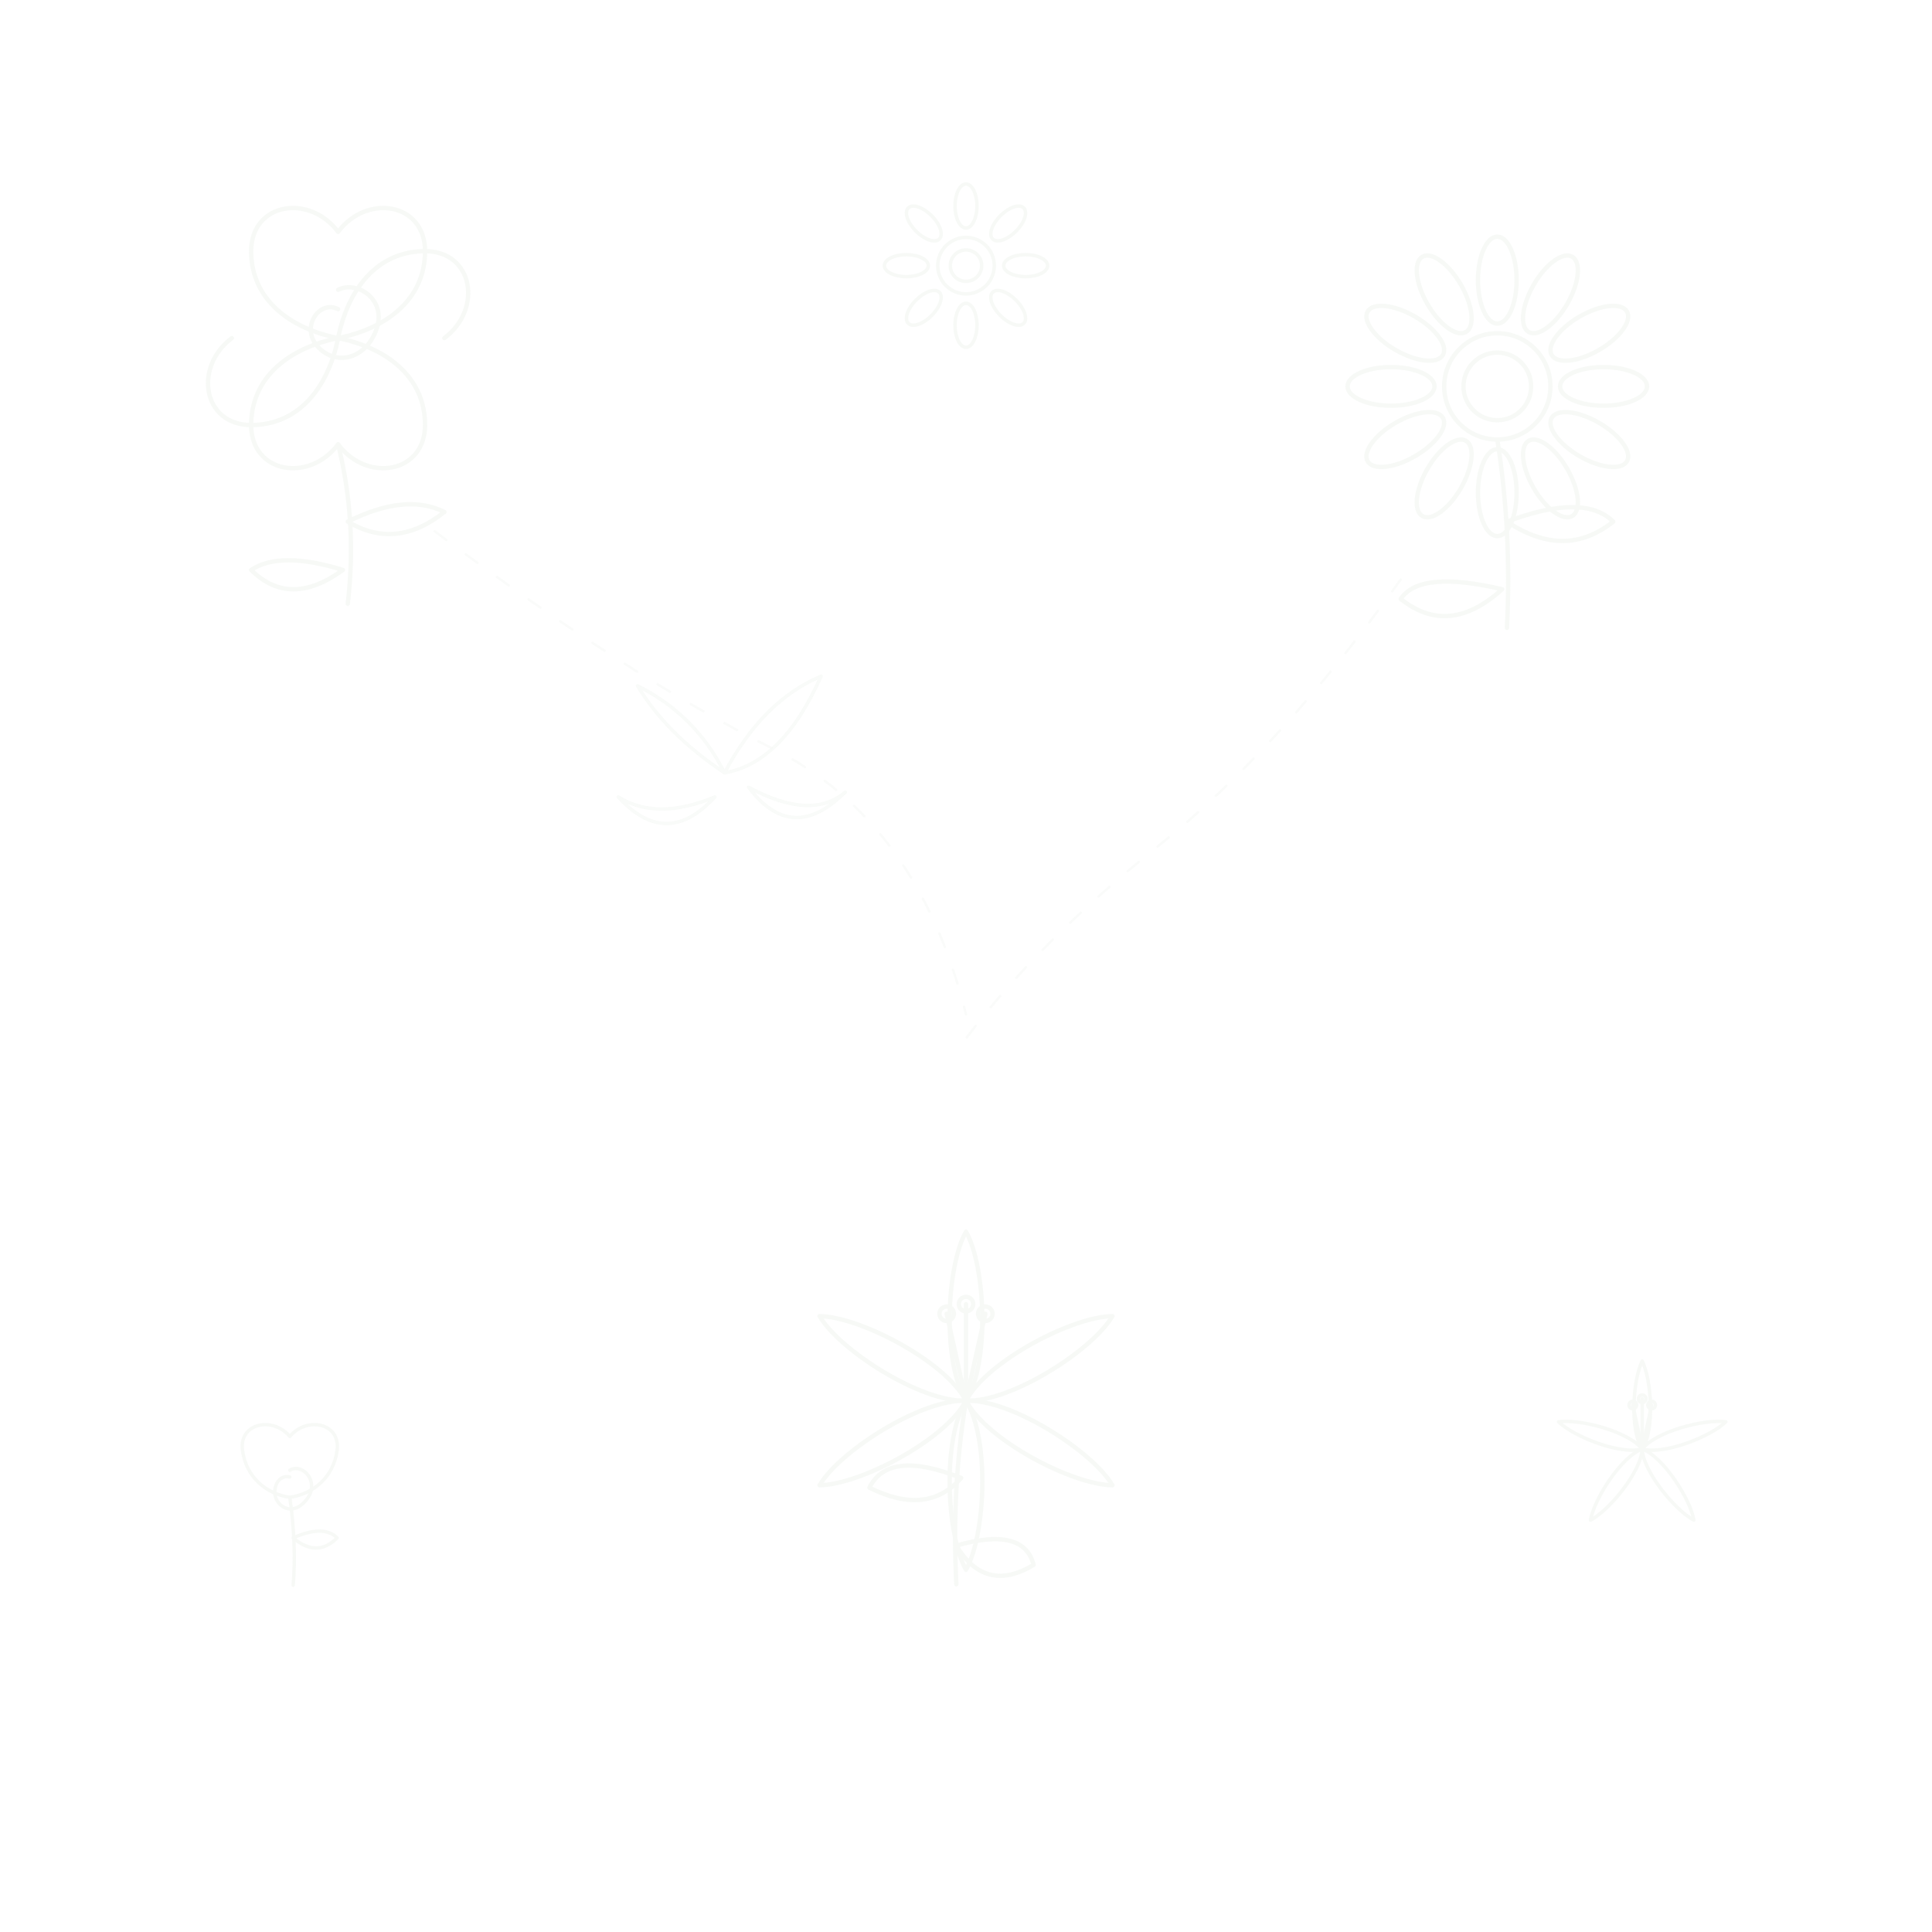
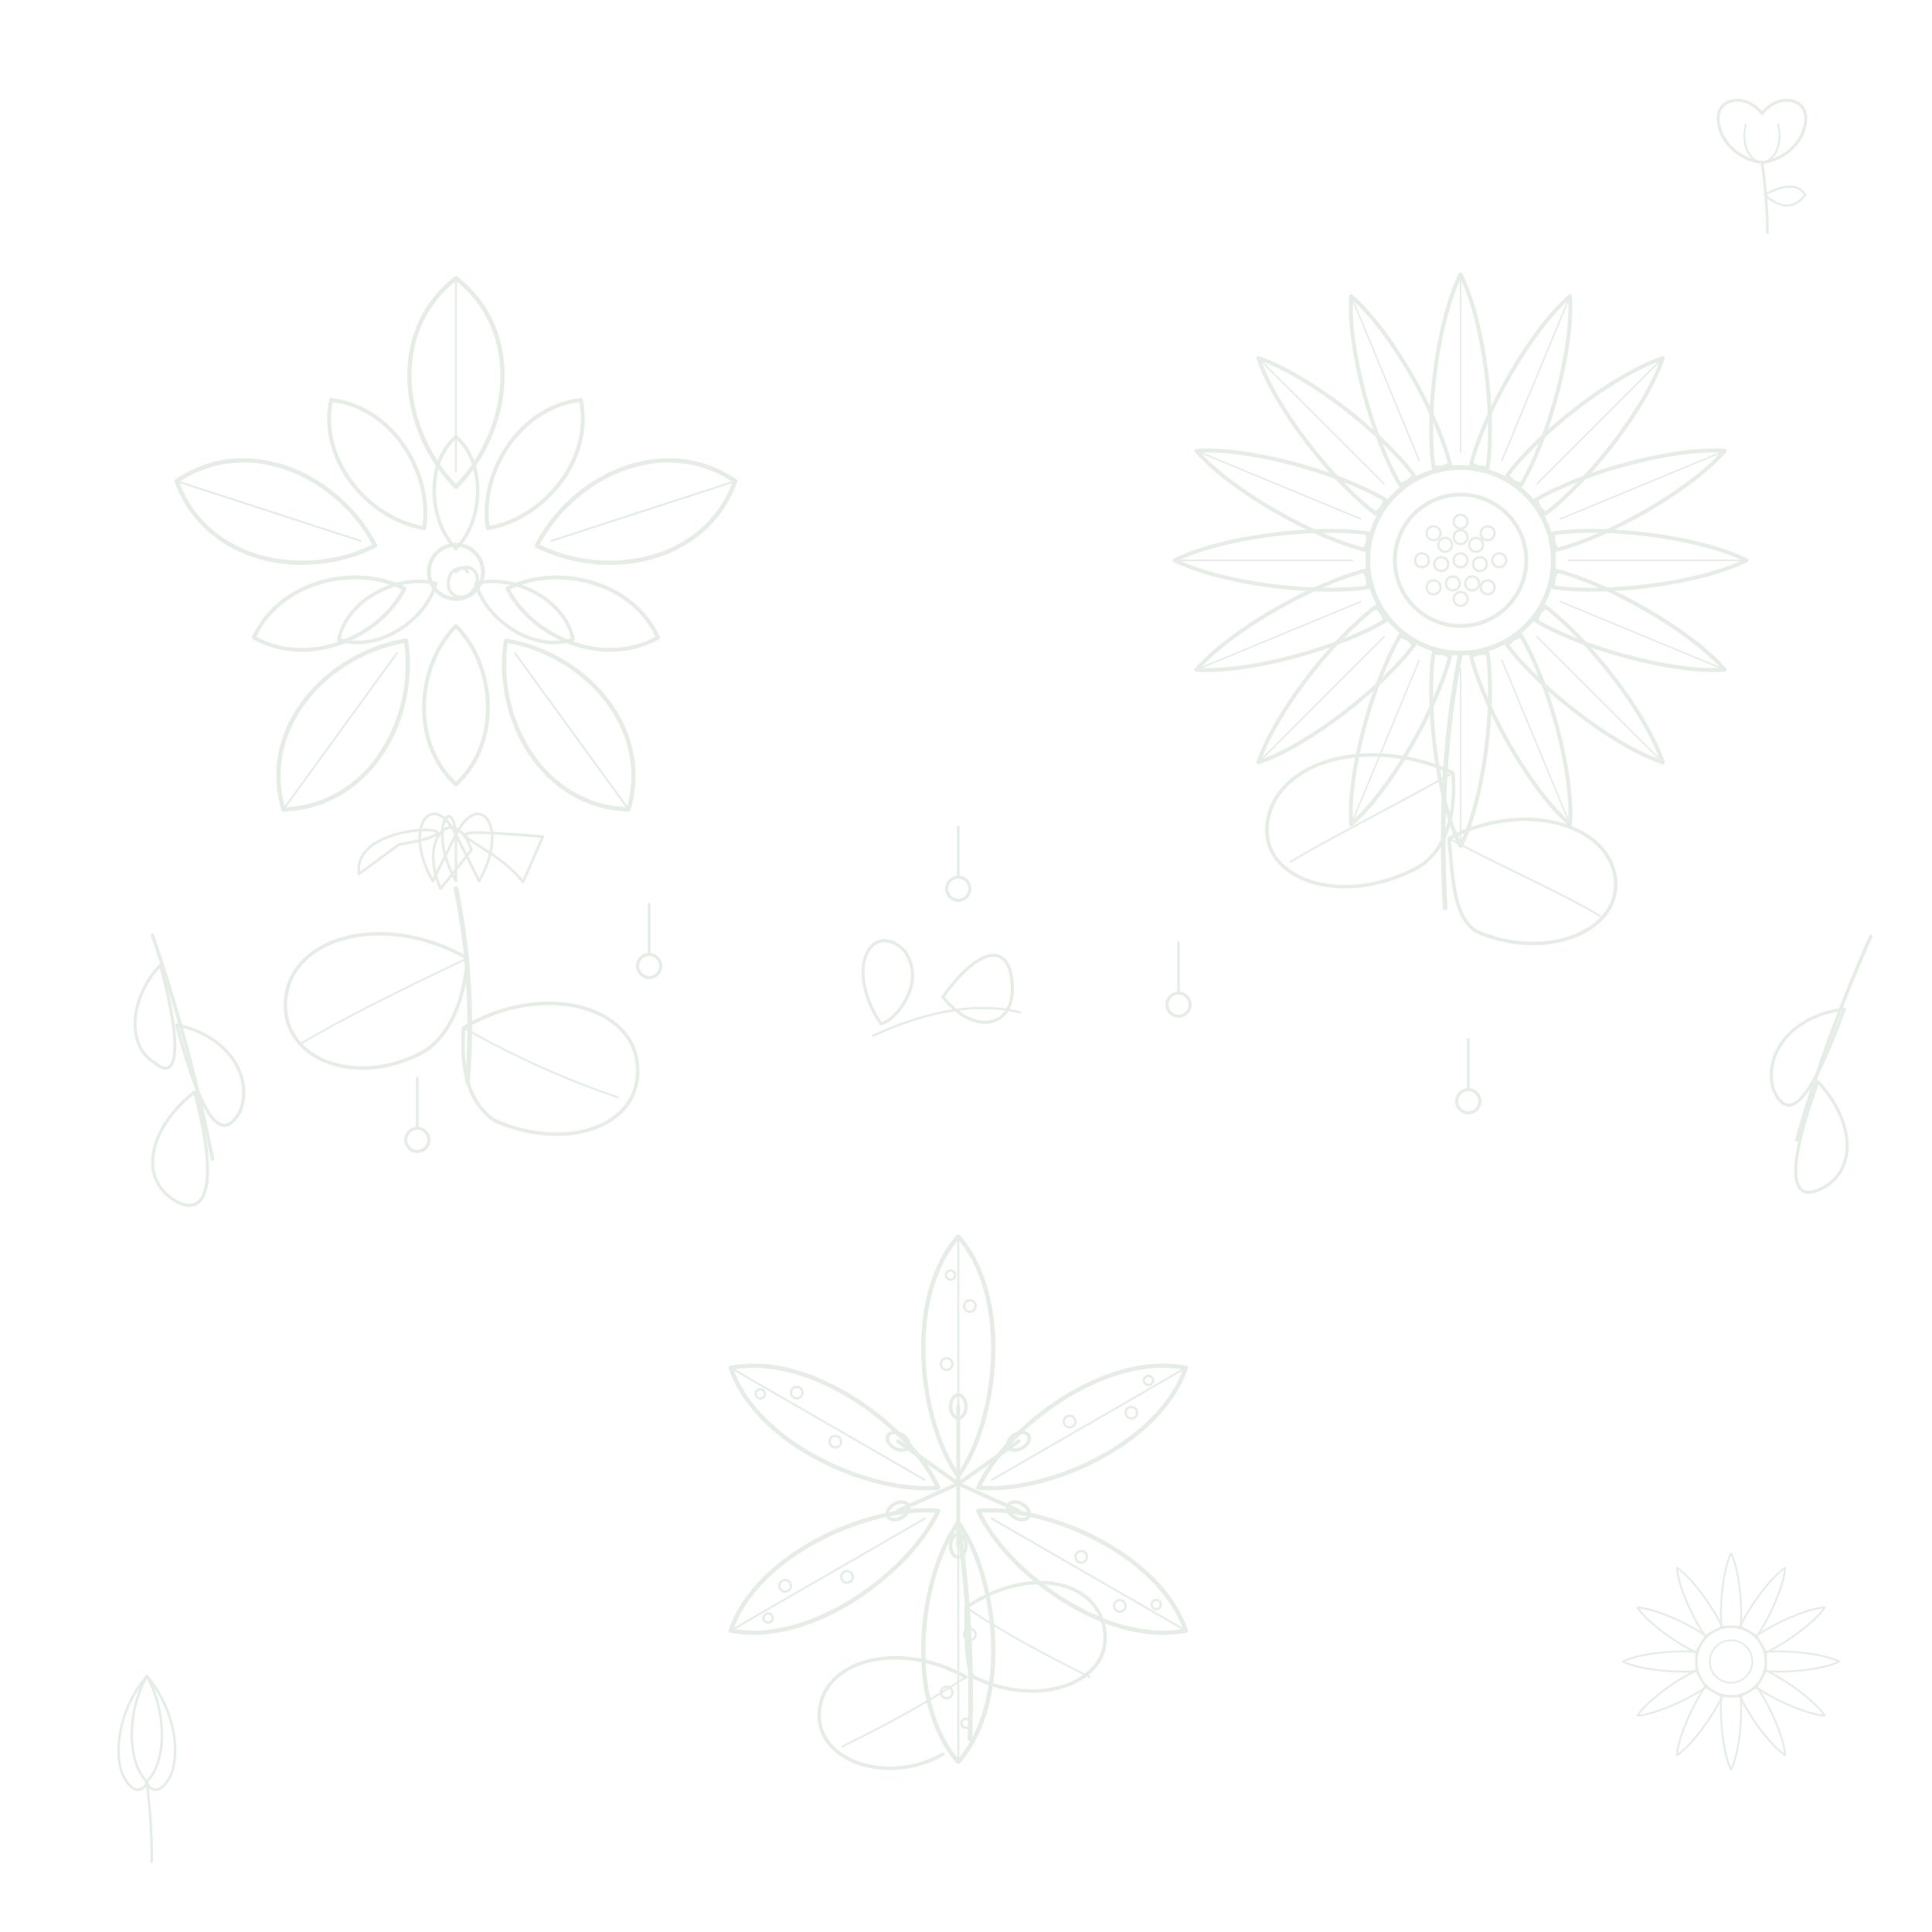
- <svg xmlns="http://www.w3.org/2000/svg" width="400" height="400" viewBox="0 0 400 400">
-   <g fill="none" stroke="#c7d7c5" stroke-linecap="round" stroke-linejoin="round" opacity="0.15">
-     <g transform="translate(70, 70)" stroke-width="0.9">
-       <path d="M0,-22 C6,-30 18,-28 18,-18 C18,-8 10,-2 0,0 C-10,-2 -18,-8 -18,-18 C-18,-28 -6,-30 0,-22 Z" />
-       <path d="M22,0 C30,-6 28,-18 18,-18 C8,-18 2,-10 0,0 C-2,10 -8,18 -18,18 C-28,18 -30,6 -22,0" />
-       <path d="M0,22 C-6,30 -18,28 -18,18 C-18,8 -10,2 0,0 C10,2 18,8 18,18 C18,28 6,30 0,22 Z" />
-       <path d="M0,-10 C4,-12 10,-8 8,-2 C6,4 0,6 -4,2 C-8,-2 -4,-8 0,-6" />
-       <path d="M0,22 Q4,38 2,55" />
-       <path d="M2,38 Q14,32 22,36 Q12,44 2,38 Z" />
-       <path d="M1,48 Q-12,44 -18,48 Q-10,56 1,48 Z" />
-     </g>
-     <g transform="translate(310, 80)" stroke-width="0.9">
-       <circle cx="0" cy="0" r="11" />
-       <circle cx="0" cy="0" r="7" />
-       <ellipse cx="0" cy="-22" rx="4" ry="9" transform="rotate(0)" />
-       <ellipse cx="0" cy="-22" rx="4" ry="9" transform="rotate(30)" />
-       <ellipse cx="0" cy="-22" rx="4" ry="9" transform="rotate(60)" />
-       <ellipse cx="0" cy="-22" rx="4" ry="9" transform="rotate(90)" />
-       <ellipse cx="0" cy="-22" rx="4" ry="9" transform="rotate(120)" />
-       <ellipse cx="0" cy="-22" rx="4" ry="9" transform="rotate(150)" />
-       <ellipse cx="0" cy="-22" rx="4" ry="9" transform="rotate(180)" />
-       <ellipse cx="0" cy="-22" rx="4" ry="9" transform="rotate(210)" />
-       <ellipse cx="0" cy="-22" rx="4" ry="9" transform="rotate(240)" />
-       <ellipse cx="0" cy="-22" rx="4" ry="9" transform="rotate(270)" />
-       <ellipse cx="0" cy="-22" rx="4" ry="9" transform="rotate(300)" />
-       <ellipse cx="0" cy="-22" rx="4" ry="9" transform="rotate(330)" />
-       <path d="M0,11 Q3,30 2,50" />
-       <path d="M2,28 Q18,22 24,28 Q14,36 2,28 Z" />
-       <path d="M1,42 Q-16,38 -20,44 Q-10,52 1,42 Z" />
-     </g>
-     <g transform="translate(200, 290)" stroke-width="0.9">
-       <path d="M0,0 C-5,-8 -4,-28 0,-35 C4,-28 5,-8 0,0 Z" />
-       <path d="M0,0 C-5,-8 -4,-28 0,-35 C4,-28 5,-8 0,0 Z" transform="rotate(60)" />
-       <path d="M0,0 C-5,-8 -4,-28 0,-35 C4,-28 5,-8 0,0 Z" transform="rotate(120)" />
-       <path d="M0,0 C-5,-8 -4,-28 0,-35 C4,-28 5,-8 0,0 Z" transform="rotate(180)" />
-       <path d="M0,0 C-5,-8 -4,-28 0,-35 C4,-28 5,-8 0,0 Z" transform="rotate(240)" />
-       <path d="M0,0 C-5,-8 -4,-28 0,-35 C4,-28 5,-8 0,0 Z" transform="rotate(300)" />
-       <line x1="0" y1="0" x2="-4" y2="-18" />
-       <line x1="0" y1="0" x2="0" y2="-20" />
-       <line x1="0" y1="0" x2="4" y2="-18" />
-       <circle cx="-4" cy="-18" r="1.5" />
-       <circle cx="0" cy="-20" r="1.5" />
-       <circle cx="4" cy="-18" r="1.5" />
-       <path d="M0,0 Q-3,18 -2,38" />
-       <path d="M-1,16 Q-16,10 -20,18 Q-8,24 -1,16 Z" />
-       <path d="M-2,30 Q12,26 14,34 Q4,40 -2,30 Z" />
-     </g>
-     <g transform="translate(60, 310) scale(0.7)" stroke-width="1.0">
-       <path d="M0,-18 C5,-24 15,-22 14,-14 C13,-6 7,-1 0,0 C-7,-1 -13,-6 -14,-14 C-15,-22 -5,-24 0,-18 Z" />
-       <path d="M0,-8 C3,-10 8,-6 6,-1 C4,3 0,5 -3,2 C-6,-1 -4,-7 0,-6" />
-       <path d="M0,0 Q2,14 1,26" />
-       <path d="M1,12 Q10,8 14,12 Q8,18 1,12 Z" />
-     </g>
-     <g transform="translate(200, 55) scale(0.65)" stroke-width="1.1">
-       <circle cx="0" cy="0" r="9" />
-       <circle cx="0" cy="0" r="5" />
-       <ellipse cx="0" cy="-19" rx="3.5" ry="7" transform="rotate(0)" />
-       <ellipse cx="0" cy="-19" rx="3.5" ry="7" transform="rotate(45)" />
-       <ellipse cx="0" cy="-19" rx="3.5" ry="7" transform="rotate(90)" />
-       <ellipse cx="0" cy="-19" rx="3.5" ry="7" transform="rotate(135)" />
-       <ellipse cx="0" cy="-19" rx="3.5" ry="7" transform="rotate(180)" />
-       <ellipse cx="0" cy="-19" rx="3.5" ry="7" transform="rotate(225)" />
-       <ellipse cx="0" cy="-19" rx="3.5" ry="7" transform="rotate(270)" />
-       <ellipse cx="0" cy="-19" rx="3.5" ry="7" transform="rotate(315)" />
-     </g>
-     <g transform="translate(340, 300) scale(0.65)" stroke-width="1.1">
-       <path d="M0,0 C-4,-6 -3,-22 0,-28 C3,-22 4,-6 0,0 Z" />
-       <path d="M0,0 C-4,-6 -3,-22 0,-28 C3,-22 4,-6 0,0 Z" transform="rotate(72)" />
-       <path d="M0,0 C-4,-6 -3,-22 0,-28 C3,-22 4,-6 0,0 Z" transform="rotate(144)" />
-       <path d="M0,0 C-4,-6 -3,-22 0,-28 C3,-22 4,-6 0,0 Z" transform="rotate(216)" />
-       <path d="M0,0 C-4,-6 -3,-22 0,-28 C3,-22 4,-6 0,0 Z" transform="rotate(288)" />
-       <line x1="0" y1="0" x2="-3" y2="-14" />
-       <circle cx="-3" cy="-14" r="1.2" />
-       <line x1="0" y1="0" x2="3" y2="-14" />
-       <circle cx="3" cy="-14" r="1.2" />
-       <line x1="0" y1="0" x2="0" y2="-16" />
-       <circle cx="0" cy="-16" r="1.2" />
-     </g>
-     <g stroke-width="0.7" opacity="0.8">
-       <path d="M150,160 Q158,145 170,140 Q162,158 150,160 Z" />
-       <path d="M150,160 Q138,152 132,142 Q144,148 150,160 Z" />
-       <path d="M148,165 Q136,170 128,165 Q138,176 148,165 Z" />
-       <path d="M155,163 Q168,170 175,164 Q164,175 155,163 Z" />
-     </g>
-     <path d="M90,110 Q130,140 160,155 Q190,170 200,210" stroke-width="0.5" stroke-dasharray="3,5" opacity="0.6" />
-     <path d="M290,120 Q265,155 240,175 Q215,195 200,215" stroke-width="0.5" stroke-dasharray="3,5" opacity="0.6" />
+ <svg xmlns="http://www.w3.org/2000/svg" width="500" height="500" viewBox="0 0 500 500">
+   <g fill="none" stroke="#9ab89e" stroke-linecap="round" stroke-linejoin="round" opacity="0.26">
+     <g transform="translate(118,148)">
+       <g transform="rotate(0)">
+         <path d="M0,-22 C-14,-36 -18,-62 0,-76 C18,-62 14,-36 0,-22 Z" stroke-width="1.1" />
+         <path d="M0,-26 Q0,-52 0,-76" stroke-width="0.5" />
+       </g>
+       <g transform="rotate(72)">
+         <path d="M0,-22 C-14,-36 -18,-62 0,-76 C18,-62 14,-36 0,-22 Z" stroke-width="1.1" />
+         <path d="M0,-26 Q0,-52 0,-76" stroke-width="0.5" />
+       </g>
+       <g transform="rotate(144)">
+         <path d="M0,-22 C-14,-36 -18,-62 0,-76 C18,-62 14,-36 0,-22 Z" stroke-width="1.1" />
+         <path d="M0,-26 Q0,-52 0,-76" stroke-width="0.5" />
+       </g>
+       <g transform="rotate(216)">
+         <path d="M0,-22 C-14,-36 -18,-62 0,-76 C18,-62 14,-36 0,-22 Z" stroke-width="1.1" />
+         <path d="M0,-26 Q0,-52 0,-76" stroke-width="0.5" />
+       </g>
+       <g transform="rotate(288)">
+         <path d="M0,-22 C-14,-36 -18,-62 0,-76 C18,-62 14,-36 0,-22 Z" stroke-width="1.1" />
+         <path d="M0,-26 Q0,-52 0,-76" stroke-width="0.5" />
+       </g>
+       <g transform="rotate(36)">
+         <path d="M0,-14 C-10,-24 -12,-44 0,-55 C12,-44 10,-24 0,-14 Z" stroke-width="1.0" />
+       </g>
+       <g transform="rotate(108)">
+         <path d="M0,-14 C-10,-24 -12,-44 0,-55 C12,-44 10,-24 0,-14 Z" stroke-width="1.0" />
+       </g>
+       <g transform="rotate(180)">
+         <path d="M0,-14 C-10,-24 -12,-44 0,-55 C12,-44 10,-24 0,-14 Z" stroke-width="1.0" />
+       </g>
+       <g transform="rotate(252)">
+         <path d="M0,-14 C-10,-24 -12,-44 0,-55 C12,-44 10,-24 0,-14 Z" stroke-width="1.0" />
+       </g>
+       <g transform="rotate(324)">
+         <path d="M0,-14 C-10,-24 -12,-44 0,-55 C12,-44 10,-24 0,-14 Z" stroke-width="1.0" />
+       </g>
+       <g transform="rotate(0)">
+         <path d="M0,-6 C-7,-13 -8,-28 0,-35 C8,-28 7,-13 0,-6 Z" stroke-width="0.9" />
+       </g>
+       <g transform="rotate(120)">
+         <path d="M0,-6 C-7,-13 -8,-28 0,-35 C8,-28 7,-13 0,-6 Z" stroke-width="0.9" />
+       </g>
+       <g transform="rotate(240)">
+         <path d="M0,-6 C-7,-13 -8,-28 0,-35 C8,-28 7,-13 0,-6 Z" stroke-width="0.9" />
+       </g>
+       <circle cx="0" cy="0" r="7" stroke-width="1.0" />
+       <path d="M0,0 C3,-3 7,0 5,4 C3,8 -2,7 -2,3 C-2,-1 2,-2 3,0" stroke-width="0.8" />
+       <path d="M-4,82 C-10,68 -30,60 4,72 Z" stroke-width="0.7" transform="rotate(-15.0)" />
+       <path d="M-4,82 C-10,68 0,60 4,72 Z" stroke-width="0.7" transform="rotate(0.0)" />
+       <path d="M-4,82 C-10,68 30,60 4,72 Z" stroke-width="0.7" transform="rotate(15.0)" />
+       <path d="M-6,80 C-14,66 -6,56 0,68 Z" stroke-width="0.7" />
+       <path d="M6,80 C14,66 6,56 0,68 Z" stroke-width="0.7" />
+       <path d="M0,80 C-8,66 0,56 0,70 Z" stroke-width="0.7" />
+       <path d="M0,82 Q5,106 3,132" stroke-width="1.2" />
+       <path d="M3,100 C-18,88 -42,94 -44,110 C-46,126 -26,134 -8,124 C-2,120 2,112 3,100 Z" stroke-width="0.9" />
+       <path d="M3,100 C-14,108 -30,116 -40,122" stroke-width="0.5" />
+       <path d="M2,118 C22,106 46,112 47,128 C48,144 28,150 10,142 C4,138 1,130 2,118 Z" stroke-width="0.9" />
+       <path d="M2,118 C16,126 30,132 42,136" stroke-width="0.5" />
+     </g>
+     <g transform="translate(378,145)">
+       <g transform="rotate(0.0)">
+         <path d="M-7,-24 C-9,-38 -6,-62 0,-74 C6,-62 9,-38 7,-24 Z" stroke-width="1.0" />
+         <path d="M0,-28 Q0,-52 0,-74" stroke-width="0.4" />
+       </g>
+       <g transform="rotate(22.5)">
+         <path d="M-7,-24 C-9,-38 -6,-62 0,-74 C6,-62 9,-38 7,-24 Z" stroke-width="1.0" />
+         <path d="M0,-28 Q0,-52 0,-74" stroke-width="0.4" />
+       </g>
+       <g transform="rotate(45.0)">
+         <path d="M-7,-24 C-9,-38 -6,-62 0,-74 C6,-62 9,-38 7,-24 Z" stroke-width="1.0" />
+         <path d="M0,-28 Q0,-52 0,-74" stroke-width="0.4" />
+       </g>
+       <g transform="rotate(67.5)">
+         <path d="M-7,-24 C-9,-38 -6,-62 0,-74 C6,-62 9,-38 7,-24 Z" stroke-width="1.0" />
+         <path d="M0,-28 Q0,-52 0,-74" stroke-width="0.4" />
+       </g>
+       <g transform="rotate(90.0)">
+         <path d="M-7,-24 C-9,-38 -6,-62 0,-74 C6,-62 9,-38 7,-24 Z" stroke-width="1.0" />
+         <path d="M0,-28 Q0,-52 0,-74" stroke-width="0.4" />
+       </g>
+       <g transform="rotate(112.5)">
+         <path d="M-7,-24 C-9,-38 -6,-62 0,-74 C6,-62 9,-38 7,-24 Z" stroke-width="1.0" />
+         <path d="M0,-28 Q0,-52 0,-74" stroke-width="0.4" />
+       </g>
+       <g transform="rotate(135.0)">
+         <path d="M-7,-24 C-9,-38 -6,-62 0,-74 C6,-62 9,-38 7,-24 Z" stroke-width="1.0" />
+         <path d="M0,-28 Q0,-52 0,-74" stroke-width="0.4" />
+       </g>
+       <g transform="rotate(157.5)">
+         <path d="M-7,-24 C-9,-38 -6,-62 0,-74 C6,-62 9,-38 7,-24 Z" stroke-width="1.0" />
+         <path d="M0,-28 Q0,-52 0,-74" stroke-width="0.4" />
+       </g>
+       <g transform="rotate(180.0)">
+         <path d="M-7,-24 C-9,-38 -6,-62 0,-74 C6,-62 9,-38 7,-24 Z" stroke-width="1.0" />
+         <path d="M0,-28 Q0,-52 0,-74" stroke-width="0.4" />
+       </g>
+       <g transform="rotate(202.5)">
+         <path d="M-7,-24 C-9,-38 -6,-62 0,-74 C6,-62 9,-38 7,-24 Z" stroke-width="1.0" />
+         <path d="M0,-28 Q0,-52 0,-74" stroke-width="0.4" />
+       </g>
+       <g transform="rotate(225.0)">
+         <path d="M-7,-24 C-9,-38 -6,-62 0,-74 C6,-62 9,-38 7,-24 Z" stroke-width="1.0" />
+         <path d="M0,-28 Q0,-52 0,-74" stroke-width="0.4" />
+       </g>
+       <g transform="rotate(247.5)">
+         <path d="M-7,-24 C-9,-38 -6,-62 0,-74 C6,-62 9,-38 7,-24 Z" stroke-width="1.0" />
+         <path d="M0,-28 Q0,-52 0,-74" stroke-width="0.4" />
+       </g>
+       <g transform="rotate(270.0)">
+         <path d="M-7,-24 C-9,-38 -6,-62 0,-74 C6,-62 9,-38 7,-24 Z" stroke-width="1.0" />
+         <path d="M0,-28 Q0,-52 0,-74" stroke-width="0.4" />
+       </g>
+       <g transform="rotate(292.5)">
+         <path d="M-7,-24 C-9,-38 -6,-62 0,-74 C6,-62 9,-38 7,-24 Z" stroke-width="1.0" />
+         <path d="M0,-28 Q0,-52 0,-74" stroke-width="0.4" />
+       </g>
+       <g transform="rotate(315.0)">
+         <path d="M-7,-24 C-9,-38 -6,-62 0,-74 C6,-62 9,-38 7,-24 Z" stroke-width="1.0" />
+         <path d="M0,-28 Q0,-52 0,-74" stroke-width="0.4" />
+       </g>
+       <g transform="rotate(337.5)">
+         <path d="M-7,-24 C-9,-38 -6,-62 0,-74 C6,-62 9,-38 7,-24 Z" stroke-width="1.0" />
+         <path d="M0,-28 Q0,-52 0,-74" stroke-width="0.4" />
+       </g>
+       <circle cx="0" cy="0" r="24" stroke-width="1.2" />
+       <circle cx="0" cy="0" r="17" stroke-width="1.0" />
+       <circle cx="0" cy="-10" r="1.8" stroke-width="0.6" />
+       <circle cx="7" cy="-7" r="1.8" stroke-width="0.6" />
+       <circle cx="10" cy="0" r="1.8" stroke-width="0.6" />
+       <circle cx="7" cy="7" r="1.8" stroke-width="0.6" />
+       <circle cx="0" cy="10" r="1.8" stroke-width="0.6" />
+       <circle cx="-7" cy="7" r="1.8" stroke-width="0.6" />
+       <circle cx="-10" cy="0" r="1.8" stroke-width="0.6" />
+       <circle cx="-7" cy="-7" r="1.8" stroke-width="0.6" />
+       <circle cx="0" cy="0" r="1.8" stroke-width="0.6" />
+       <circle cx="4" cy="-4" r="1.8" stroke-width="0.6" />
+       <circle cx="5" cy="1" r="1.8" stroke-width="0.6" />
+       <circle cx="3" cy="6" r="1.8" stroke-width="0.6" />
+       <circle cx="-2" cy="6" r="1.8" stroke-width="0.6" />
+       <circle cx="-5" cy="1" r="1.8" stroke-width="0.6" />
+       <circle cx="-4" cy="-4" r="1.8" stroke-width="0.6" />
+       <circle cx="0" cy="-6" r="1.8" stroke-width="0.6" />
+       <path d="M0,24 Q-6,54 -4,90" stroke-width="1.2" />
+       <path d="M-2,55 C-24,45 -48,52 -50,68 C-52,82 -32,90 -12,80 C-4,76 -1,66 -2,55 Z" stroke-width="0.9" />
+       <path d="M-2,55 C-18,64 -34,72 -44,78" stroke-width="0.5" />
+       <path d="M-3,72 C16,62 38,68 40,82 C42,96 22,104 4,96 C-2,92 -2,82 -3,72 Z" stroke-width="0.9" />
+       <path d="M-3,72 C12,80 26,86 36,92" stroke-width="0.5" />
+     </g>
+     <g transform="translate(248,388)">
+       <g transform="rotate(0)">
+         <path d="M0,-6 C-10,-20 -14,-52 0,-68 C14,-52 10,-20 0,-6 Z" stroke-width="1.1" />
+         <path d="M0,-10 Q0,-40 0,-68" stroke-width="0.5" />
+         <circle cx="-3" cy="-35" r="1.5" stroke-width="0.6" />
+         <circle cx="3" cy="-50" r="1.5" stroke-width="0.6" />
+         <circle cx="-2" cy="-58" r="1.2" stroke-width="0.6" />
+       </g>
+       <g transform="rotate(60)">
+         <path d="M0,-6 C-10,-20 -14,-52 0,-68 C14,-52 10,-20 0,-6 Z" stroke-width="1.1" />
+         <path d="M0,-10 Q0,-40 0,-68" stroke-width="0.5" />
+         <circle cx="-3" cy="-35" r="1.5" stroke-width="0.6" />
+         <circle cx="3" cy="-50" r="1.5" stroke-width="0.6" />
+         <circle cx="-2" cy="-58" r="1.2" stroke-width="0.6" />
+       </g>
+       <g transform="rotate(120)">
+         <path d="M0,-6 C-10,-20 -14,-52 0,-68 C14,-52 10,-20 0,-6 Z" stroke-width="1.1" />
+         <path d="M0,-10 Q0,-40 0,-68" stroke-width="0.5" />
+         <circle cx="-3" cy="-35" r="1.5" stroke-width="0.6" />
+         <circle cx="3" cy="-50" r="1.5" stroke-width="0.6" />
+         <circle cx="-2" cy="-58" r="1.2" stroke-width="0.6" />
+       </g>
+       <g transform="rotate(180)">
+         <path d="M0,-6 C-10,-20 -14,-52 0,-68 C14,-52 10,-20 0,-6 Z" stroke-width="1.1" />
+         <path d="M0,-10 Q0,-40 0,-68" stroke-width="0.5" />
+         <circle cx="-3" cy="-35" r="1.5" stroke-width="0.6" />
+         <circle cx="3" cy="-50" r="1.5" stroke-width="0.6" />
+         <circle cx="-2" cy="-58" r="1.2" stroke-width="0.6" />
+       </g>
+       <g transform="rotate(240)">
+         <path d="M0,-6 C-10,-20 -14,-52 0,-68 C14,-52 10,-20 0,-6 Z" stroke-width="1.1" />
+         <path d="M0,-10 Q0,-40 0,-68" stroke-width="0.5" />
+         <circle cx="-3" cy="-35" r="1.5" stroke-width="0.6" />
+         <circle cx="3" cy="-50" r="1.5" stroke-width="0.6" />
+         <circle cx="-2" cy="-58" r="1.2" stroke-width="0.6" />
+       </g>
+       <g transform="rotate(300)">
+         <path d="M0,-6 C-10,-20 -14,-52 0,-68 C14,-52 10,-20 0,-6 Z" stroke-width="1.1" />
+         <path d="M0,-10 Q0,-40 0,-68" stroke-width="0.5" />
+         <circle cx="-3" cy="-35" r="1.5" stroke-width="0.6" />
+         <circle cx="3" cy="-50" r="1.5" stroke-width="0.6" />
+         <circle cx="-2" cy="-58" r="1.2" stroke-width="0.6" />
+       </g>
+       <line x1="0" y1="-4" x2="0.0" y2="-24.0" stroke-width="1.0" />
+       <ellipse cx="0.0" cy="-24.0" rx="2" ry="3" transform="rotate(0 0.0 -24.0)" stroke-width="0.9" />
+       <line x1="0" y1="-4" x2="15.6" y2="-15.0" stroke-width="1.0" />
+       <ellipse cx="15.6" cy="-15.0" rx="2" ry="3" transform="rotate(60 15.6 -15.0)" stroke-width="0.9" />
+       <line x1="0" y1="-4" x2="15.6" y2="3.0" stroke-width="1.0" />
+       <ellipse cx="15.6" cy="3.0" rx="2" ry="3" transform="rotate(120 15.6 3.0)" stroke-width="0.9" />
+       <line x1="0" y1="-4" x2="0.0" y2="12.0" stroke-width="1.0" />
+       <ellipse cx="0.0" cy="12.0" rx="2" ry="3" transform="rotate(180 0.0 12.0)" stroke-width="0.9" />
+       <line x1="0" y1="-4" x2="-15.6" y2="3.0" stroke-width="1.0" />
+       <ellipse cx="-15.6" cy="3.0" rx="2" ry="3" transform="rotate(240 -15.6 3.0)" stroke-width="0.9" />
+       <line x1="0" y1="-4" x2="-15.6" y2="-15.0" stroke-width="1.0" />
+       <ellipse cx="-15.6" cy="-15.0" rx="2" ry="3" transform="rotate(300 -15.6 -15.0)" stroke-width="0.9" />
+       <path d="M0,6 Q4,34 3,62" stroke-width="1.2" />
+       <path d="M2,28 C20,16 38,22 38,36 C38,48 20,54 4,46 C2,44 2,36 2,28 Z" stroke-width="0.9" />
+       <path d="M2,28 C14,36 26,42 34,46" stroke-width="0.5" />
+       <path d="M2,46 C-16,36 -36,42 -36,56 C-36,68 -18,74 -4,66" stroke-width="0.9" />
+       <path d="M2,46 C-10,54 -22,60 -30,64" stroke-width="0.5" />
+     </g>
+     <g transform="translate(456,42) scale(0.7)">
+       <path d="M0,-18 C-6,-26 -18,-24 -16,-14 C-14,-4 -4,0 0,0 C4,0 14,-4 16,-14 C18,-24 6,-26 0,-18 Z" stroke-width="1.1" />
+       <path d="M-6,-14 C-8,-6 -4,0 0,0 C4,0 8,-6 6,-14" stroke-width="0.7" />
+       <path d="M0,0 Q2,14 2,26" stroke-width="1.0" />
+       <path d="M1,12 Q12,6 16,12 Q10,20 1,12 Z" stroke-width="0.8" />
+     </g>
+     <g transform="translate(38,452) scale(0.65)">
+       <path d="M0,-28 C-8,-14 -8,6 0,14 C8,6 8,-14 0,-28 Z" stroke-width="1.0" />
+       <path d="M0,-28 C12,-14 14,6 8,14 C4,20 0,16 0,14" stroke-width="1.0" />
+       <path d="M0,-28 C-12,-14 -14,6 -8,14 C-4,20 0,16 0,14" stroke-width="1.0" />
+       <path d="M0,14 Q2,30 2,46" stroke-width="1.0" />
+     </g>
+     <g transform="translate(448,430) scale(0.5)">
+       <g transform="rotate(0)">
+         <path d="M-5,-18 C-6,-30 -4,-48 0,-56 C4,-48 6,-30 5,-18 Z" stroke-width="1.0" />
+       </g>
+       <g transform="rotate(30)">
+         <path d="M-5,-18 C-6,-30 -4,-48 0,-56 C4,-48 6,-30 5,-18 Z" stroke-width="1.0" />
+       </g>
+       <g transform="rotate(60)">
+         <path d="M-5,-18 C-6,-30 -4,-48 0,-56 C4,-48 6,-30 5,-18 Z" stroke-width="1.0" />
+       </g>
+       <g transform="rotate(90)">
+         <path d="M-5,-18 C-6,-30 -4,-48 0,-56 C4,-48 6,-30 5,-18 Z" stroke-width="1.0" />
+       </g>
+       <g transform="rotate(120)">
+         <path d="M-5,-18 C-6,-30 -4,-48 0,-56 C4,-48 6,-30 5,-18 Z" stroke-width="1.0" />
+       </g>
+       <g transform="rotate(150)">
+         <path d="M-5,-18 C-6,-30 -4,-48 0,-56 C4,-48 6,-30 5,-18 Z" stroke-width="1.0" />
+       </g>
+       <g transform="rotate(180)">
+         <path d="M-5,-18 C-6,-30 -4,-48 0,-56 C4,-48 6,-30 5,-18 Z" stroke-width="1.0" />
+       </g>
+       <g transform="rotate(210)">
+         <path d="M-5,-18 C-6,-30 -4,-48 0,-56 C4,-48 6,-30 5,-18 Z" stroke-width="1.0" />
+       </g>
+       <g transform="rotate(240)">
+         <path d="M-5,-18 C-6,-30 -4,-48 0,-56 C4,-48 6,-30 5,-18 Z" stroke-width="1.0" />
+       </g>
+       <g transform="rotate(270)">
+         <path d="M-5,-18 C-6,-30 -4,-48 0,-56 C4,-48 6,-30 5,-18 Z" stroke-width="1.0" />
+       </g>
+       <g transform="rotate(300)">
+         <path d="M-5,-18 C-6,-30 -4,-48 0,-56 C4,-48 6,-30 5,-18 Z" stroke-width="1.0" />
+       </g>
+       <g transform="rotate(330)">
+         <path d="M-5,-18 C-6,-30 -4,-48 0,-56 C4,-48 6,-30 5,-18 Z" stroke-width="1.0" />
+       </g>
+       <circle cx="0" cy="0" r="18" stroke-width="1.2" />
+       <circle cx="0" cy="0" r="11" stroke-width="0.9" />
+     </g>
+     <g transform="translate(55,300) rotate(-15)">
+       <path d="M0,0 Q2,-30 0,-60" stroke-width="0.9" />
+       <path d="M0,-18 C-14,-12 -20,0 -12,8 C-6,14 0,8 0,-18 Z" stroke-width="0.8" />
+       <path d="M0,-36 C12,-30 16,-18 10,-10 C4,-4 0,-8 0,-36 Z" stroke-width="0.8" />
+       <path d="M0,-52 C-10,-46 -14,-34 -8,-28 C-4,-22 0,-28 0,-52 Z" stroke-width="0.8" />
+     </g>
+     <g transform="translate(465,295) rotate(20)">
+       <path d="M0,0 Q-2,-28 0,-56" stroke-width="0.9" />
+       <path d="M0,-16 C12,-10 18,2 10,10 C4,16 0,8 0,-16 Z" stroke-width="0.8" />
+       <path d="M0,-36 C-12,-30 -16,-18 -10,-10 C-4,-4 0,-8 0,-36 Z" stroke-width="0.8" />
+     </g>
+     <path d="M228,265 C218,250 226,238 234,246 C240,254 232,264 228,265 Z" stroke-width="0.8" />
+     <path d="M244,258 C254,244 262,244 262,256 C262,266 252,268 244,258 Z" stroke-width="0.8" />
+     <path d="M226,268 Q248,258 264,262" stroke-width="0.6" />
+     <circle cx="168" cy="250" r="3" stroke-width="0.8" />
+     <path d="M168,247 Q168,240 168,234" stroke-width="0.7" />
+     <circle cx="305" cy="260" r="3" stroke-width="0.8" />
+     <path d="M305,257 Q305,250 305,244" stroke-width="0.7" />
+     <circle cx="380" cy="285" r="3" stroke-width="0.8" />
+     <path d="M380,282 Q380,275 380,269" stroke-width="0.7" />
+     <circle cx="108" cy="295" r="3" stroke-width="0.8" />
+     <path d="M108,292 Q108,285 108,279" stroke-width="0.7" />
+     <circle cx="248" cy="230" r="3" stroke-width="0.8" />
+     <path d="M248,227 Q248,220 248,214" stroke-width="0.7" />
  </g>
</svg>
